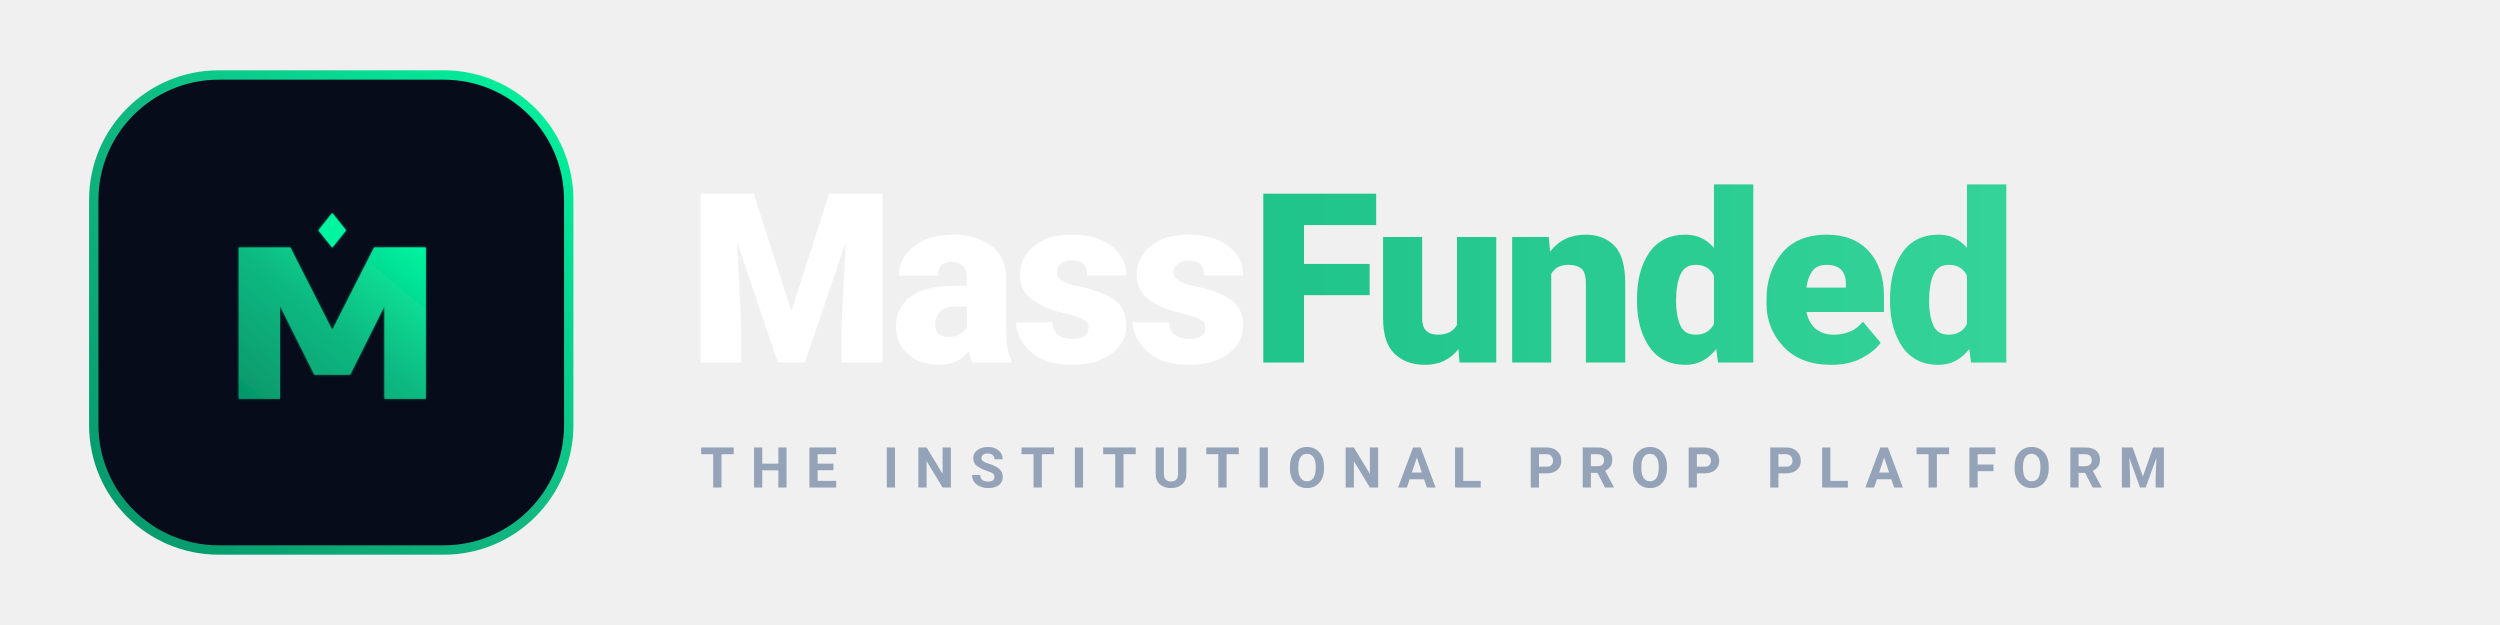
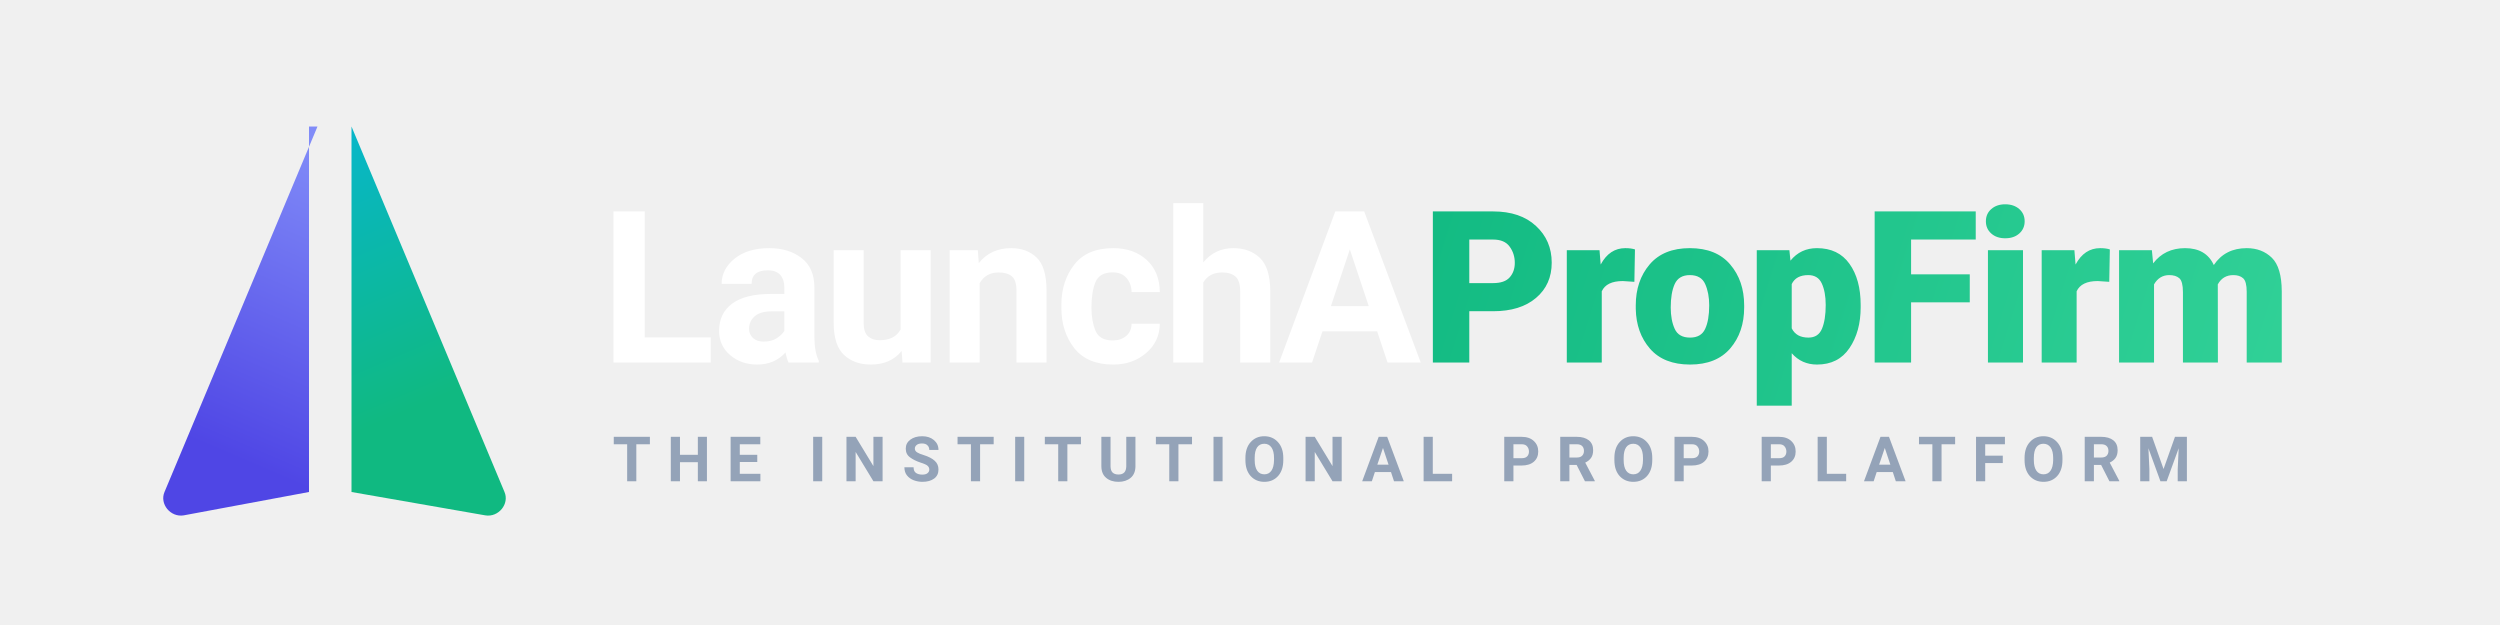
<svg xmlns="http://www.w3.org/2000/svg" width="400" height="100" viewBox="0 0 400 100" fill="none">
  <defs>
-     <linearGradient id="emeraldGradL" x1="0%" y1="100%" x2="100%" y2="0%">
-       <stop offset="0%" stop-color="#059669" />
-       <stop offset="50%" stop-color="#10B981" />
-       <stop offset="100%" stop-color="#00F5A0" />
+     <linearGradient id="leftGradL" x1="15" y1="85" x2="45" y2="15" gradientUnits="userSpaceOnUse">
+       <stop offset="0%" stop-color="#4F46E5" />
+       <stop offset="100%" stop-color="#818CF8" />
    </linearGradient>
-     <linearGradient id="textGradL" x1="0%" y1="0%" x2="100%" y2="0%">
+     <linearGradient id="rightGradL" x1="51" y1="15" x2="81" y2="85" gradientUnits="userSpaceOnUse">
+       <stop offset="0%" stop-color="#06B6D4" />
+       <stop offset="100%" stop-color="#10B981" />
+     </linearGradient>
+     <linearGradient id="textGrad" x1="220" y1="20" x2="380" y2="70" gradientUnits="userSpaceOnUse">
      <stop offset="0%" stop-color="#10B981" />
      <stop offset="100%" stop-color="#34D399" />
    </linearGradient>
-     <filter id="glowL" x="-20%" y="-20%" width="140%" height="140%">
-       <feGaussianBlur stdDeviation="2" result="blur" />
-       <feComposite in="SourceGraphic" in2="blur" operator="over" />
-     </filter>
-     <style>
-       .mf-svg-text { fill: #FFFFFF; }
-       .mf-svg-sub { fill: #94A3B8; }
-       @media (prefers-color-scheme: light) {
-         .mf-svg-text { fill: #0F172A; }
-         .mf-svg-sub { fill: #475569; }
-       }
-     </style>
  </defs>
-   <g transform="translate(15, 12)">
-     <rect width="76" height="76" rx="20" fill="#070C1B" stroke="url(#emeraldGradL)" stroke-width="1.5" />
-     <g transform="translate(10, 10) scale(0.11)" filter="url(#glowL)">
-       <path d="M 120 380 L 120 160 L 195 160 L 256 280 L 317 160 L 392 160 L 392 380 L 332 380 L 332 245 L 282 345 L 230 345 L 180 245 L 180 380 Z" fill="url(#emeraldGradL)" />
-       <polygon points="256,110 276,135 256,160 236,135" fill="#00F5A0" />
-     </g>
+   <g transform="translate(10, 8) scale(0.68)">
+     <path d="M60 18L24 104C22.8 106.8 25.4 110 28.5 109.5L58 104V18Z" fill="url(#leftGradL)" />
+     <path d="M68 18V104L99.5 109.5C102.6 110 105.2 106.8 104 104L68 18Z" fill="url(#rightGradL)" />
  </g>
-   <text x="110" y="58" font-family="system-ui, -apple-system, BlinkMacSystemFont, 'Segoe UI', Roboto, sans-serif" font-size="38" font-weight="800" class="mf-svg-text" letter-spacing="-0.8">
-     Mass<tspan fill="url(#textGradL)">Funded</tspan>
+   <text x="96" y="58" font-family="system-ui, -apple-system, BlinkMacSystemFont, 'Segoe UI', Roboto, sans-serif" font-size="34" font-weight="700" fill="#FFFFFF" letter-spacing="-0.5">
+     LaunchA<tspan fill="url(#textGrad)" font-weight="800">PropFirm</tspan>
  </text>
-   <text x="112" y="78" font-family="system-ui, -apple-system, BlinkMacSystemFont, 'Segoe UI', Roboto, sans-serif" font-size="9" font-weight="600" class="mf-svg-sub" letter-spacing="2.5" text-transform="uppercase">
+   <text x="98" y="77" font-family="system-ui, -apple-system, BlinkMacSystemFont, 'Segoe UI', Roboto, sans-serif" font-size="10" font-weight="600" fill="#94A3B8" letter-spacing="2.5" text-transform="uppercase">
    THE INSTITUTIONAL PROP PLATFORM
  </text>
</svg>
